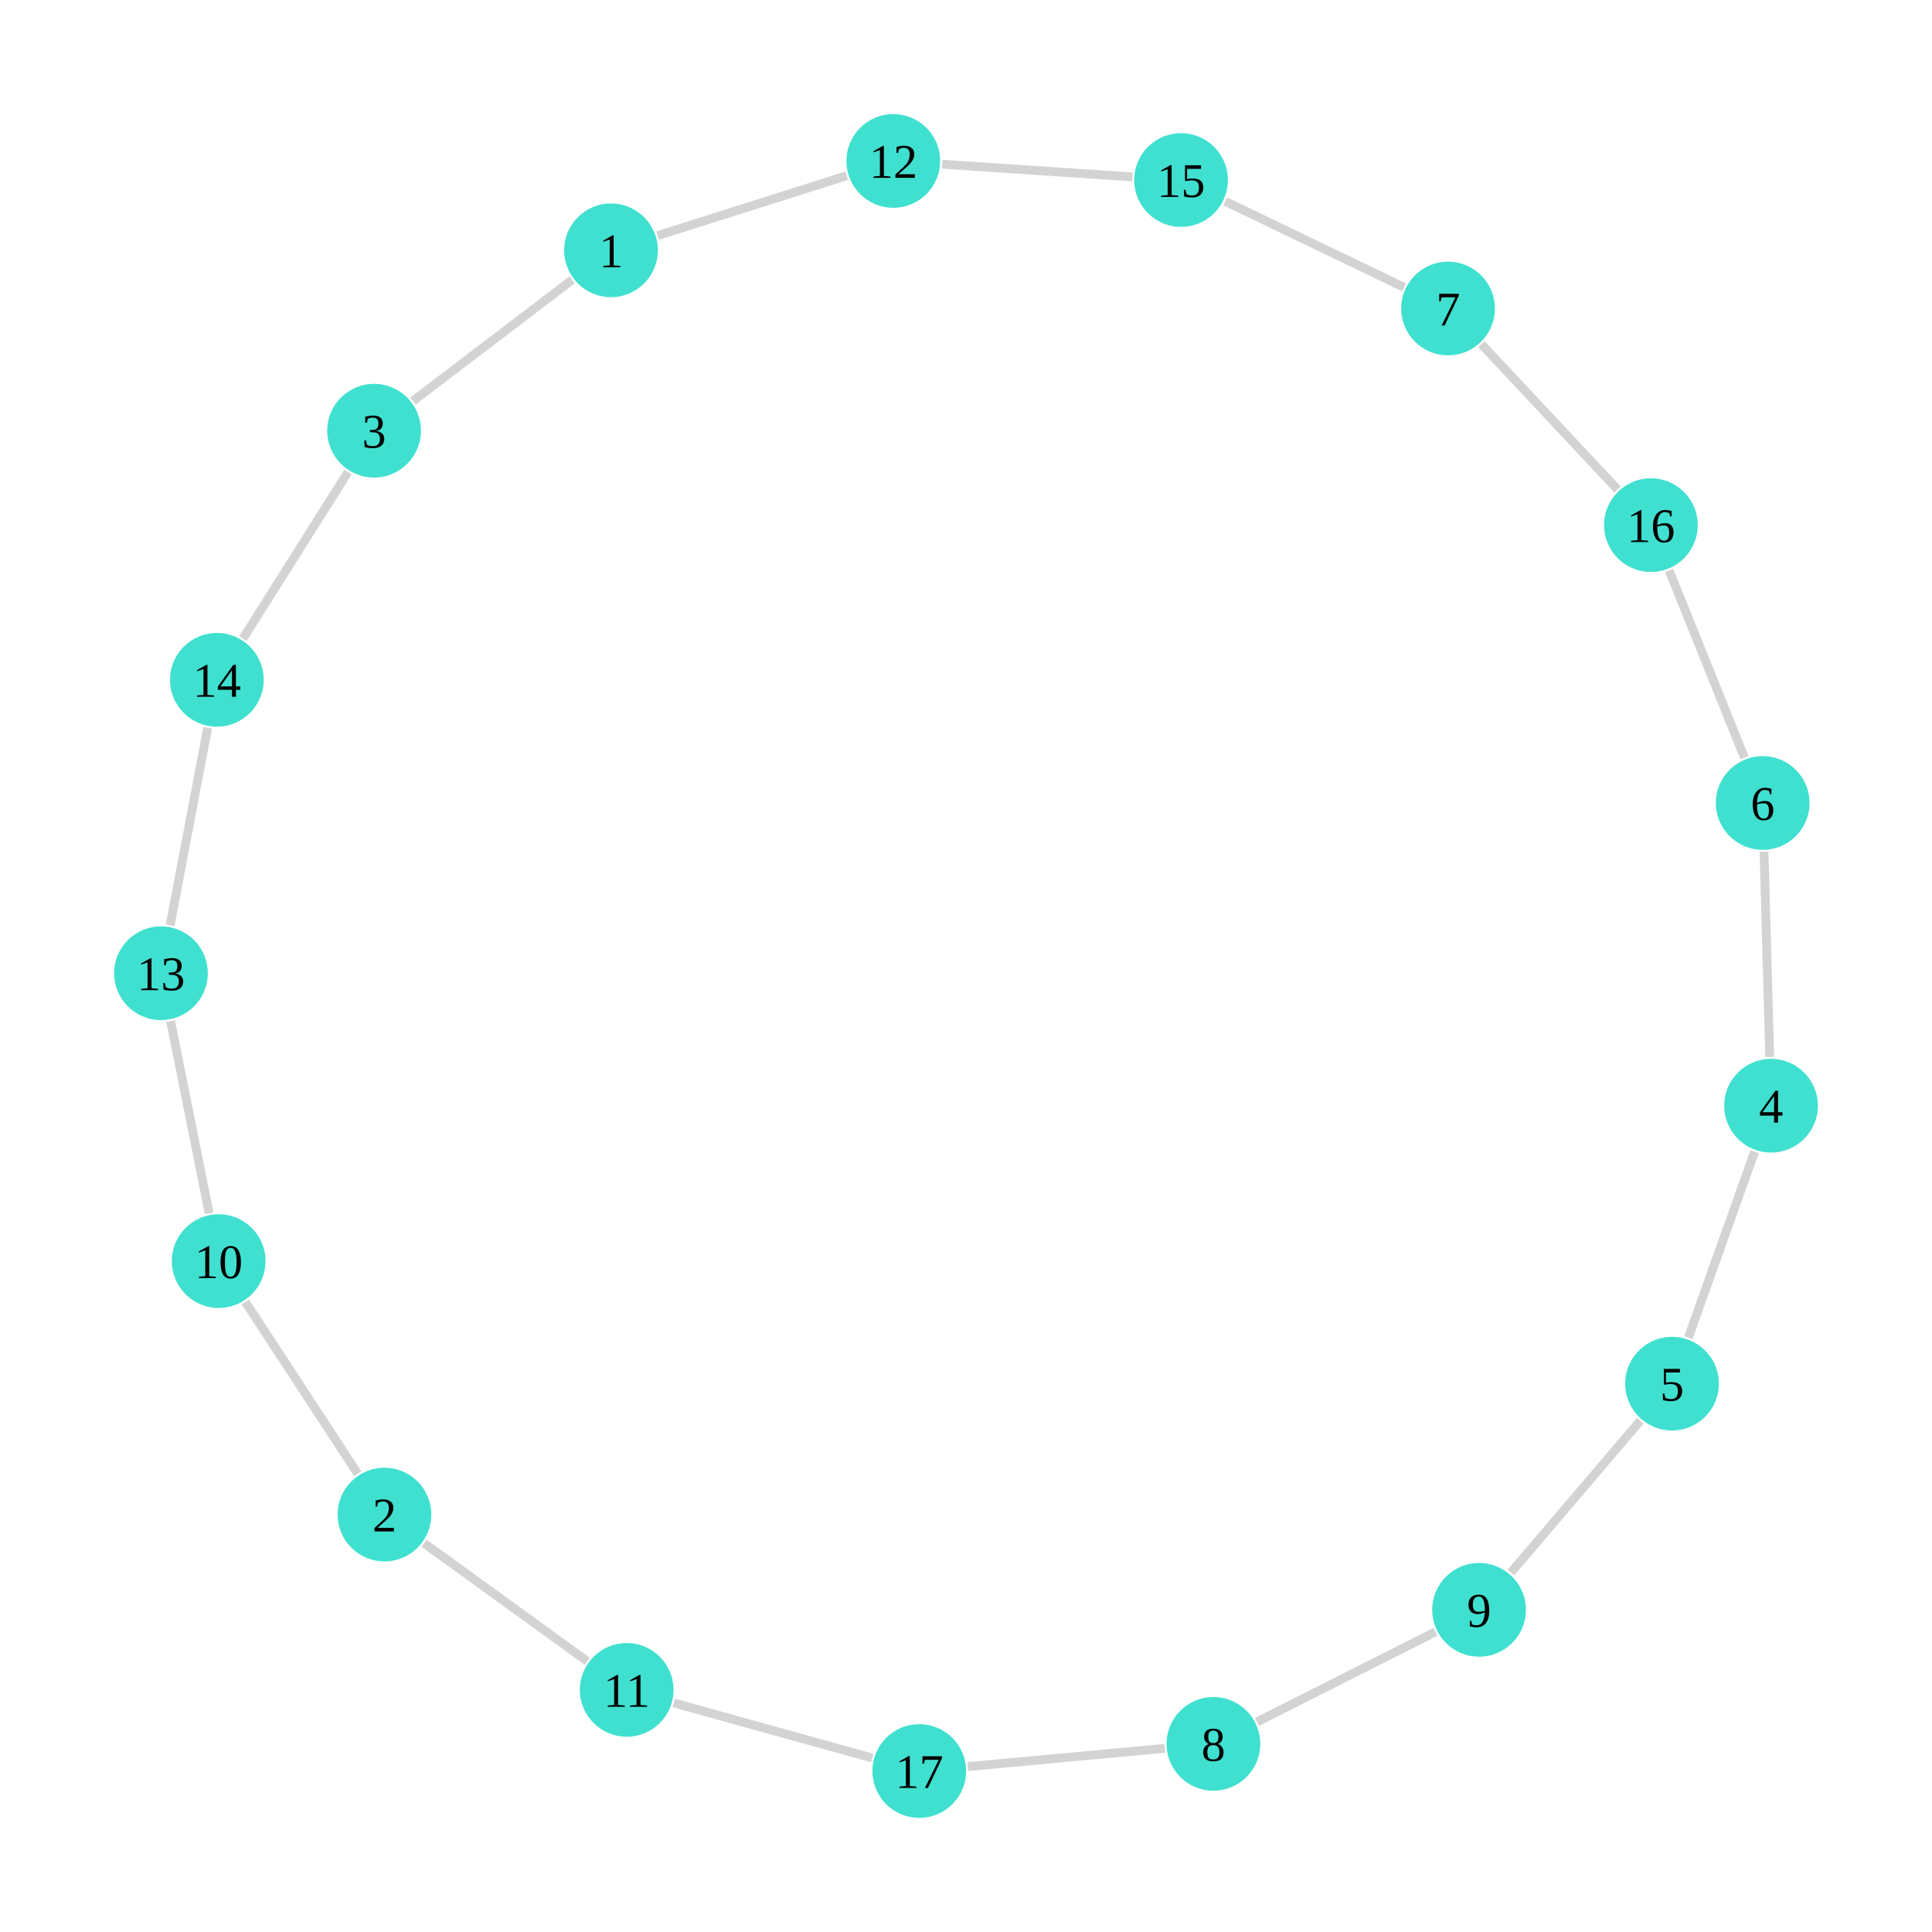
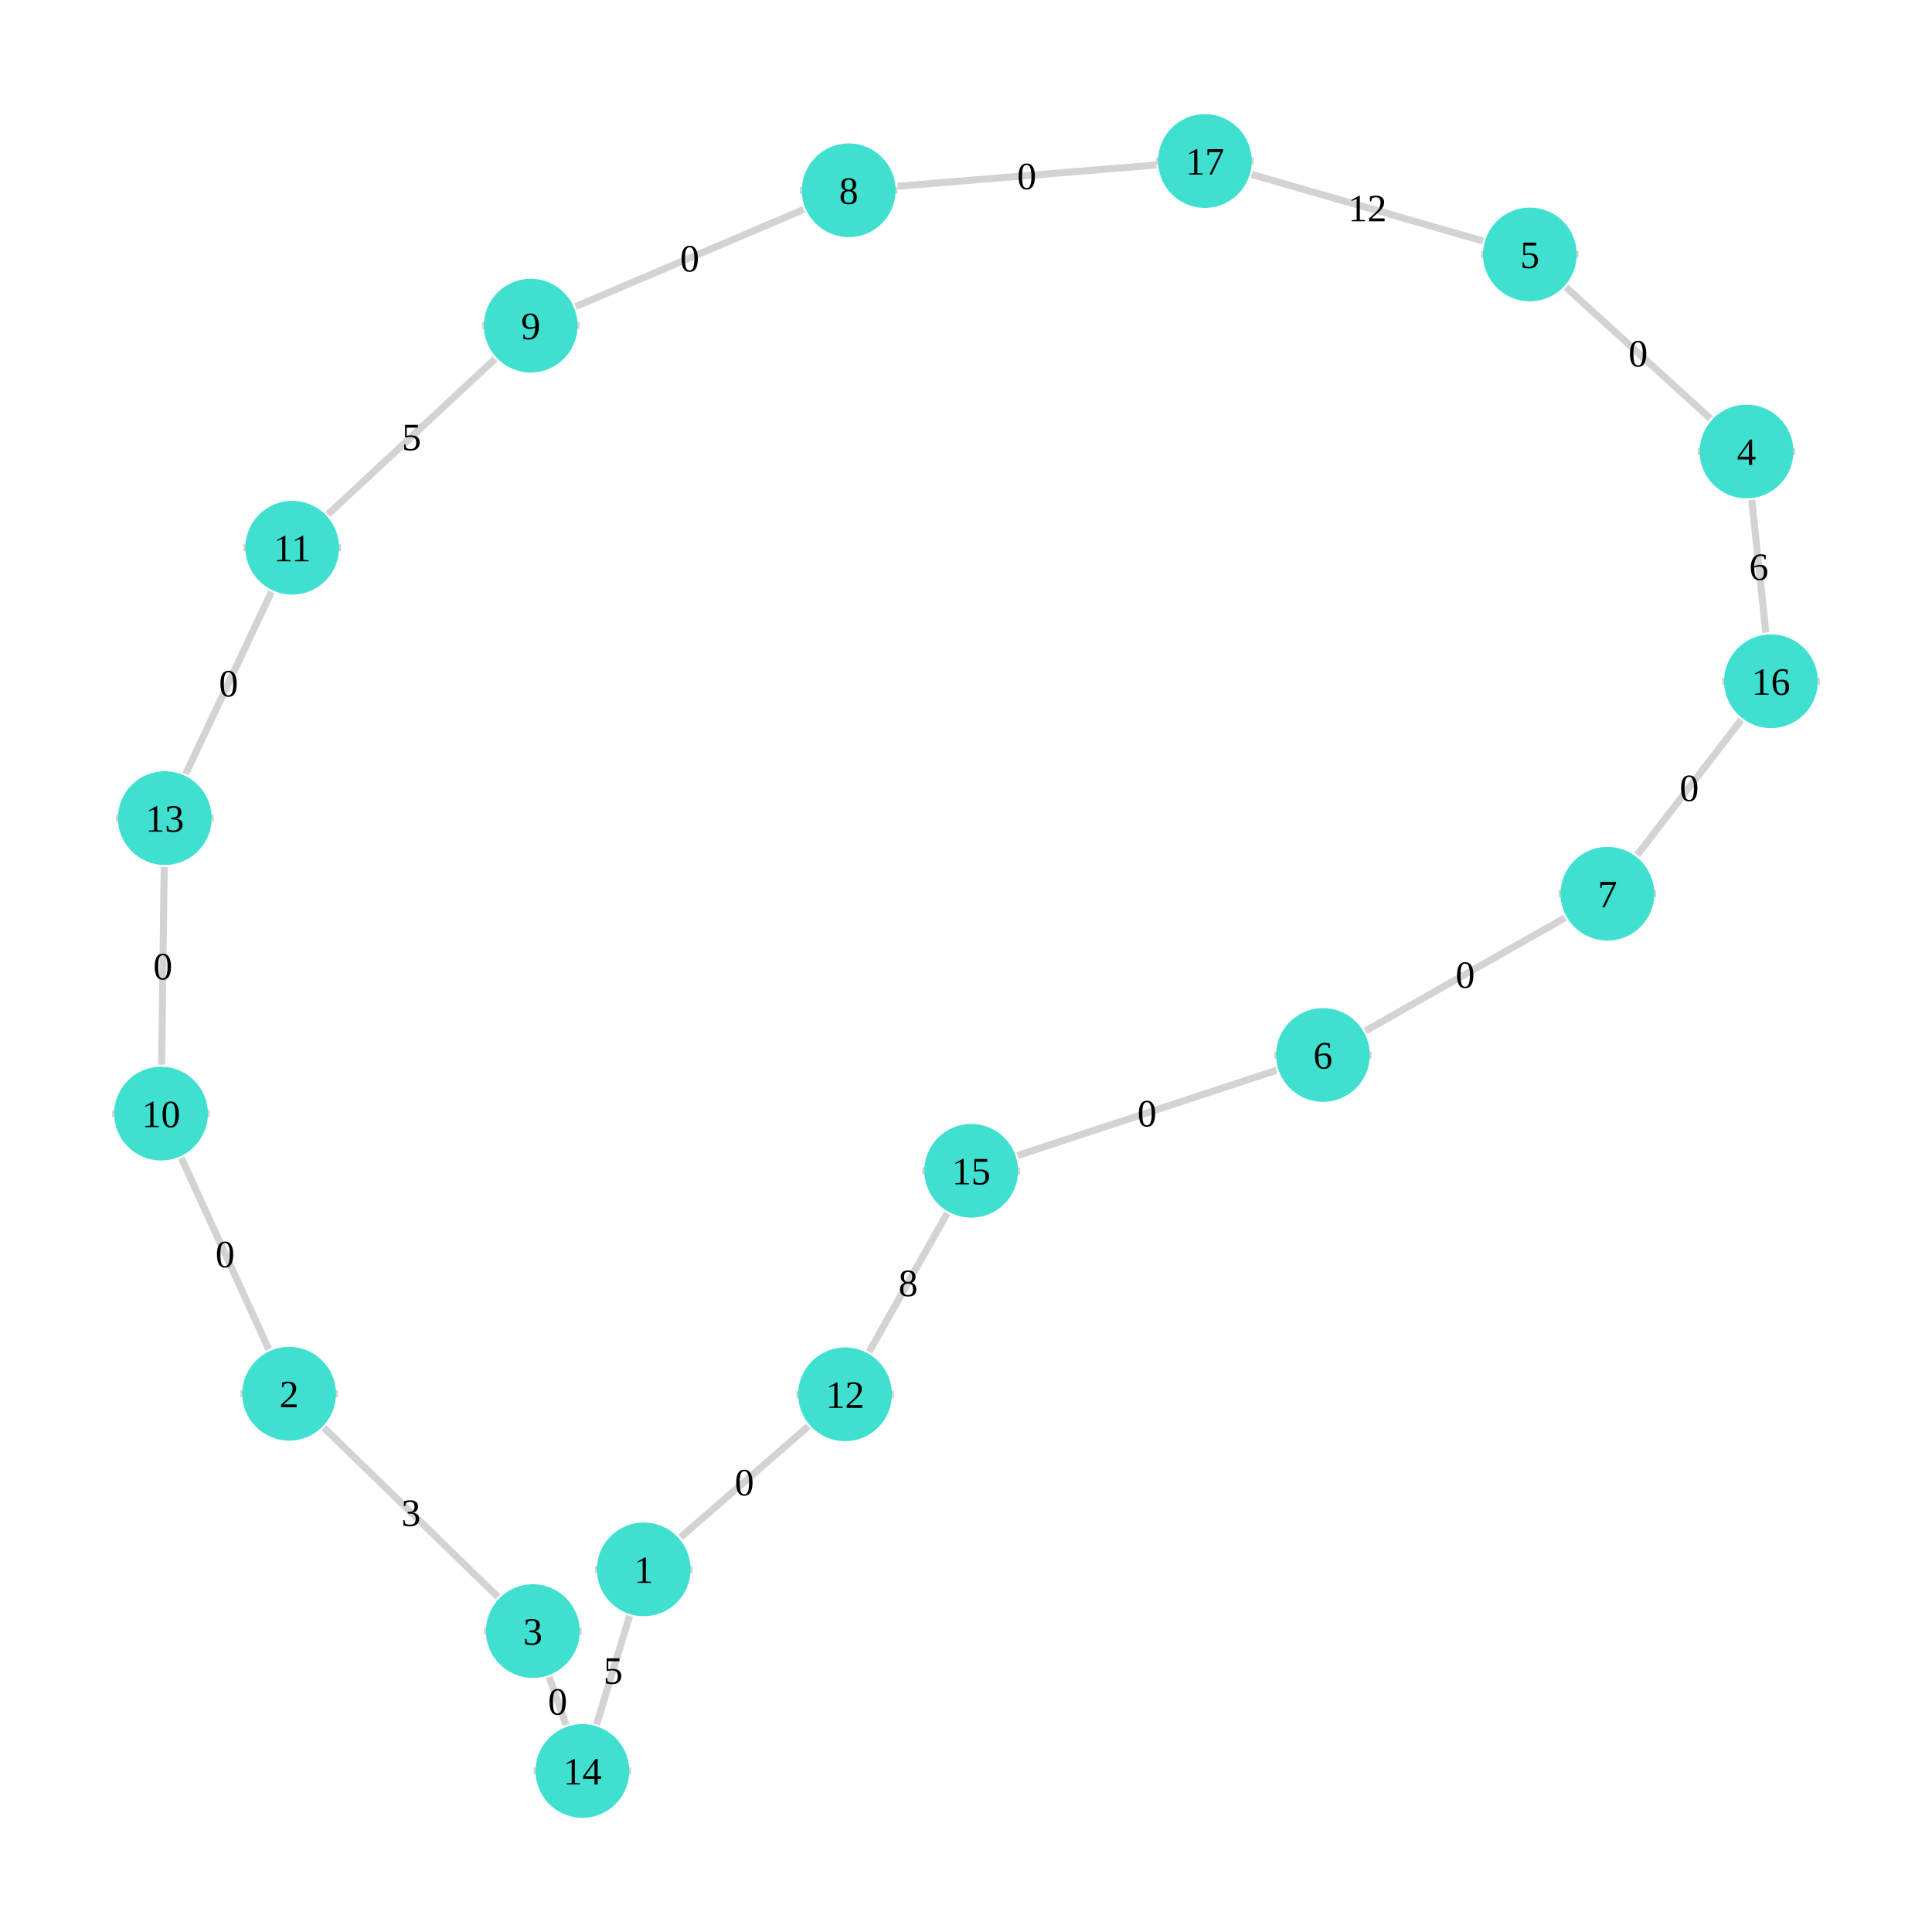
- <svg xmlns="http://www.w3.org/2000/svg" xmlns:xlink="http://www.w3.org/1999/xlink" version="1.2" width="160mm" height="160mm" viewBox="0 0 160 160" stroke="none" fill="#000000" stroke-width="0.3" font-size="3.88">
-   <g stroke-width="0.73" fill="#000000" fill-opacity="0.000" stroke="#D3D3D3" id="img-794ad26a-1">
-     <path fill="none" d="M47.39,23.17 L 34.19 33.22" />
-     <path fill="none" d="M54.46,19.51 L 70.13 14.55" />
-     <path fill="none" d="M29.63,122.05 L 20.32 107.82" />
-     <path fill="none" d="M35.12,127.8 L 48.63 137.58" />
-     <path fill="none" d="M28.82,39.09 L 20.12 52.88" />
-     <path fill="none" d="M145.31,95.38 L 139.82 110.78" />
-     <path fill="none" d="M146.56,87.53 L 146.09 70.54" />
-     <path fill="none" d="M135.84,117.66 L 125.12 130.24" />
-     <path fill="none" d="M144.47,62.75 L 138.23 47.24" />
-     <path fill="none" d="M116.28,23.8 L 101.46 16.67" />
-     <path fill="none" d="M122.68,28.5 L 133.96 40.54" />
-     <path fill="none" d="M104.1,142.6 L 118.88 135.14" />
-     <path fill="none" d="M96.46,144.79 L 80.15 146.3" />
-     <path fill="none" d="M17.32,100.48 L 14.13 84.56" />
-     <path fill="none" d="M55.8,141.03 L 72.23 145.59" />
-     <path fill="none" d="M78.02,13.6 L 93.78 14.65" />
-     <path fill="none" d="M14.09,76.63 L 17.2 60.27" />
+ <svg xmlns="http://www.w3.org/2000/svg" xmlns:xlink="http://www.w3.org/1999/xlink" version="1.2" width="200mm" height="200mm" viewBox="0 0 200 200" stroke="none" fill="#000000" stroke-width="0.3" font-size="3.88">
+   <g stroke-width="0.73" fill="#000000" fill-opacity="0.000" stroke="#D3D3D3" id="img-82a602e8-1">
+     <path fill="none" d="M71.7,162.46 L 61.59 162.46" />
+     <path fill="none" d="M70.46,159.14 L 83.67 147.65" />
+     <path fill="none" d="M65.17,167.29 L 61.76 178.5" />
+     <path fill="none" d="M34.98,144.28 L 24.88 144.28" />
+     <path fill="none" d="M33.55,147.81 L 51.54 165.32" />
+     <path fill="none" d="M27.83,139.69 L 18.77 119.87" />
+     <path fill="none" d="M60.21,168.85 L 50.11 168.85" />
+     <path fill="none" d="M56.85,173.61 L 58.6 178.57" />
+     <path fill="none" d="M185.85,46.74 L 175.75 46.74" />
+     <path fill="none" d="M177.06,43.34 L 162.11 29.74" />
+     <path fill="none" d="M181.34,51.76 L 182.8 65.49" />
+     <path fill="none" d="M163.42,26.34 L 153.32 26.34" />
+     <path fill="none" d="M153.51,24.95 L 129.58 18.06" />
+     <path fill="none" d="M142,109.21 L 131.9 109.21" />
+     <path fill="none" d="M141.35,106.72 L 162 95.01" />
+     <path fill="none" d="M132.15,110.79 L 105.34 119.62" />
+     <path fill="none" d="M171.45,92.52 L 161.35 92.52" />
+     <path fill="none" d="M169.48,88.51 L 180.25 74.52" />
+     <path fill="none" d="M92.91,19.7 L 82.8 19.7" />
+     <path fill="none" d="M83.21,21.68 L 59.59 31.73" />
+     <path fill="none" d="M92.89,19.28 L 119.69 17.08" />
+     <path fill="none" d="M60,33.71 L 49.89 33.71" />
+     <path fill="none" d="M51.25,37.15 L 33.95 53.25" />
+     <path fill="none" d="M21.72,115.28 L 11.61 115.28" />
+     <path fill="none" d="M16.73,110.22 L 17 89.75" />
+     <path fill="none" d="M35.3,56.7 L 25.2 56.7" />
+     <path fill="none" d="M28.1,61.27 L 19.22 80.12" />
+     <path fill="none" d="M92.54,144.34 L 82.43 144.34" />
+     <path fill="none" d="M89.97,139.94 L 98.05 125.6" />
+     <path fill="none" d="M22.12,84.69 L 12.01 84.69" />
+     <path fill="none" d="M65.34,183.33 L 55.24 183.33" />
+     <path fill="none" d="M105.59,121.2 L 95.48 121.2" />
+     <path fill="none" d="M188.39,70.52 L 178.28 70.52" />
+     <path fill="none" d="M129.78,16.67 L 119.67 16.67" />
  </g>
-   <g stroke-width="0.73" stroke="#D3D3D3" id="img-794ad26a-2">
+   <g stroke-width="0.73" stroke="#D3D3D3" id="img-82a602e8-2">
</g>
-   <g font-size="4" stroke="#000000" stroke-opacity="0.000" fill="#000000" id="img-794ad26a-3">
- </g>
-   <g stroke-width="0" stroke="#000000" stroke-opacity="0.000" fill="#40E0D0" id="img-794ad26a-4">
-     <use xlink:href="#img-794ad26a-5" x="50.6" y="20.73" />
-     <use xlink:href="#img-794ad26a-5" x="31.84" y="125.43" />
-     <use xlink:href="#img-794ad26a-5" x="30.98" y="35.67" />
-     <use xlink:href="#img-794ad26a-5" x="146.67" y="91.57" />
-     <use xlink:href="#img-794ad26a-5" x="138.47" y="114.59" />
-     <use xlink:href="#img-794ad26a-5" x="145.98" y="66.5" />
-     <use xlink:href="#img-794ad26a-5" x="119.92" y="25.55" />
-     <use xlink:href="#img-794ad26a-5" x="100.49" y="144.42" />
-     <use xlink:href="#img-794ad26a-5" x="122.49" y="133.32" />
-     <use xlink:href="#img-794ad26a-5" x="18.11" y="104.44" />
-     <use xlink:href="#img-794ad26a-5" x="51.9" y="139.95" />
-     <use xlink:href="#img-794ad26a-5" x="73.98" y="13.33" />
-     <use xlink:href="#img-794ad26a-5" x="13.33" y="80.6" />
-     <use xlink:href="#img-794ad26a-5" x="17.96" y="56.3" />
-     <use xlink:href="#img-794ad26a-5" x="97.81" y="14.91" />
-     <use xlink:href="#img-794ad26a-5" x="136.72" y="43.49" />
-     <use xlink:href="#img-794ad26a-5" x="76.13" y="146.67" />
+   <g font-size="4" stroke="#000000" stroke-opacity="0.000" fill="#000000" id="img-82a602e8-3">
+     <text x="66.64" y="162.46" text-anchor="middle" dy="0.35em">9999</text>
+     <text x="77.06" y="153.4" text-anchor="middle" dy="0.35em">0</text>
+     <text x="63.47" y="172.9" text-anchor="middle" dy="0.35em">5</text>
+     <text x="29.93" y="144.28" text-anchor="middle" dy="0.35em">9999</text>
+     <text x="42.55" y="156.56" text-anchor="middle" dy="0.35em">3</text>
+     <text x="23.3" y="129.78" text-anchor="middle" dy="0.35em">0</text>
+     <text x="55.16" y="168.85" text-anchor="middle" dy="0.35em">9999</text>
+     <text x="57.73" y="176.09" text-anchor="middle" dy="0.35em">0</text>
+     <text x="180.8" y="46.74" text-anchor="middle" dy="0.35em">9999</text>
+     <text x="169.58" y="36.54" text-anchor="middle" dy="0.35em">0</text>
+     <text x="182.07" y="58.63" text-anchor="middle" dy="0.35em">6</text>
+     <text x="158.37" y="26.34" text-anchor="middle" dy="0.35em">9999</text>
+     <text x="141.55" y="21.51" text-anchor="middle" dy="0.35em">12</text>
+     <text x="136.95" y="109.21" text-anchor="middle" dy="0.35em">9999</text>
+     <text x="151.68" y="100.86" text-anchor="middle" dy="0.35em">0</text>
+     <text x="118.74" y="115.2" text-anchor="middle" dy="0.35em">0</text>
+     <text x="166.4" y="92.52" text-anchor="middle" dy="0.35em">9999</text>
+     <text x="174.87" y="81.52" text-anchor="middle" dy="0.35em">0</text>
+     <text x="87.86" y="19.7" text-anchor="middle" dy="0.35em">9999</text>
+     <text x="71.4" y="26.7" text-anchor="middle" dy="0.35em">0</text>
+     <text x="106.29" y="18.18" text-anchor="middle" dy="0.35em">0</text>
+     <text x="54.94" y="33.71" text-anchor="middle" dy="0.35em">9999</text>
+     <text x="42.6" y="45.2" text-anchor="middle" dy="0.35em">5</text>
+     <text x="16.67" y="115.28" text-anchor="middle" dy="0.35em">9999</text>
+     <text x="16.86" y="99.98" text-anchor="middle" dy="0.35em">0</text>
+     <text x="30.25" y="56.7" text-anchor="middle" dy="0.35em">9999</text>
+     <text x="23.66" y="70.69" text-anchor="middle" dy="0.35em">0</text>
+     <text x="87.48" y="144.34" text-anchor="middle" dy="0.35em">9999</text>
+     <text x="94.01" y="132.77" text-anchor="middle" dy="0.35em">8</text>
+     <text x="17.06" y="84.69" text-anchor="middle" dy="0.35em">9999</text>
+     <text x="60.29" y="183.33" text-anchor="middle" dy="0.35em">9999</text>
+     <text x="100.54" y="121.2" text-anchor="middle" dy="0.35em">9999</text>
+     <text x="183.33" y="70.52" text-anchor="middle" dy="0.35em">9999</text>
+     <text x="124.73" y="16.67" text-anchor="middle" dy="0.35em">9999</text>
  </g>
-   <g font-size="4" stroke="#000000" stroke-opacity="0.000" fill="#000000" id="img-794ad26a-6">
-     <text x="50.6" y="20.73" text-anchor="middle" dy="0.35em">1</text>
-     <text x="31.84" y="125.43" text-anchor="middle" dy="0.35em">2</text>
-     <text x="30.98" y="35.67" text-anchor="middle" dy="0.35em">3</text>
-     <text x="146.67" y="91.57" text-anchor="middle" dy="0.35em">4</text>
-     <text x="138.47" y="114.59" text-anchor="middle" dy="0.35em">5</text>
-     <text x="145.98" y="66.5" text-anchor="middle" dy="0.35em">6</text>
-     <text x="119.92" y="25.55" text-anchor="middle" dy="0.35em">7</text>
-     <text x="100.49" y="144.42" text-anchor="middle" dy="0.35em">8</text>
-     <text x="122.49" y="133.32" text-anchor="middle" dy="0.35em">9</text>
-     <text x="18.11" y="104.44" text-anchor="middle" dy="0.35em">10</text>
-     <text x="51.9" y="139.95" text-anchor="middle" dy="0.35em">11</text>
-     <text x="73.98" y="13.33" text-anchor="middle" dy="0.35em">12</text>
-     <text x="13.33" y="80.6" text-anchor="middle" dy="0.35em">13</text>
-     <text x="17.96" y="56.3" text-anchor="middle" dy="0.35em">14</text>
-     <text x="97.81" y="14.91" text-anchor="middle" dy="0.35em">15</text>
-     <text x="136.72" y="43.49" text-anchor="middle" dy="0.35em">16</text>
-     <text x="76.13" y="146.67" text-anchor="middle" dy="0.35em">17</text>
+   <g stroke-width="0" stroke="#000000" stroke-opacity="0.000" fill="#40E0D0" id="img-82a602e8-4">
+     <use xlink:href="#img-82a602e8-5" x="66.64" y="162.46" />
+     <use xlink:href="#img-82a602e8-5" x="29.93" y="144.28" />
+     <use xlink:href="#img-82a602e8-5" x="55.16" y="168.85" />
+     <use xlink:href="#img-82a602e8-5" x="180.8" y="46.74" />
+     <use xlink:href="#img-82a602e8-5" x="158.37" y="26.34" />
+     <use xlink:href="#img-82a602e8-5" x="136.95" y="109.21" />
+     <use xlink:href="#img-82a602e8-5" x="166.4" y="92.52" />
+     <use xlink:href="#img-82a602e8-5" x="87.86" y="19.7" />
+     <use xlink:href="#img-82a602e8-5" x="54.94" y="33.71" />
+     <use xlink:href="#img-82a602e8-5" x="16.67" y="115.28" />
+     <use xlink:href="#img-82a602e8-5" x="30.25" y="56.7" />
+     <use xlink:href="#img-82a602e8-5" x="87.48" y="144.34" />
+     <use xlink:href="#img-82a602e8-5" x="17.06" y="84.69" />
+     <use xlink:href="#img-82a602e8-5" x="60.29" y="183.33" />
+     <use xlink:href="#img-82a602e8-5" x="100.54" y="121.2" />
+     <use xlink:href="#img-82a602e8-5" x="183.33" y="70.52" />
+     <use xlink:href="#img-82a602e8-5" x="124.73" y="16.67" />
+   </g>
+   <g font-size="4" stroke="#000000" stroke-opacity="0.000" fill="#000000" id="img-82a602e8-6">
+     <text x="66.64" y="162.46" text-anchor="middle" dy="0.35em">1</text>
+     <text x="29.93" y="144.28" text-anchor="middle" dy="0.35em">2</text>
+     <text x="55.16" y="168.85" text-anchor="middle" dy="0.35em">3</text>
+     <text x="180.8" y="46.74" text-anchor="middle" dy="0.35em">4</text>
+     <text x="158.37" y="26.34" text-anchor="middle" dy="0.35em">5</text>
+     <text x="136.95" y="109.21" text-anchor="middle" dy="0.35em">6</text>
+     <text x="166.4" y="92.52" text-anchor="middle" dy="0.35em">7</text>
+     <text x="87.86" y="19.7" text-anchor="middle" dy="0.35em">8</text>
+     <text x="54.94" y="33.71" text-anchor="middle" dy="0.35em">9</text>
+     <text x="16.67" y="115.28" text-anchor="middle" dy="0.35em">10</text>
+     <text x="30.25" y="56.7" text-anchor="middle" dy="0.35em">11</text>
+     <text x="87.48" y="144.34" text-anchor="middle" dy="0.35em">12</text>
+     <text x="17.06" y="84.69" text-anchor="middle" dy="0.35em">13</text>
+     <text x="60.29" y="183.33" text-anchor="middle" dy="0.35em">14</text>
+     <text x="100.54" y="121.2" text-anchor="middle" dy="0.35em">15</text>
+     <text x="183.33" y="70.52" text-anchor="middle" dy="0.35em">16</text>
+     <text x="124.73" y="16.67" text-anchor="middle" dy="0.35em">17</text>
  </g>
  <defs>
-     <g id="img-794ad26a-5">
-       <circle cx="0" cy="0" r="3.88" />
+     <g id="img-82a602e8-5">
+       <circle cx="0" cy="0" r="4.85" />
    </g>
  </defs>
</svg>
